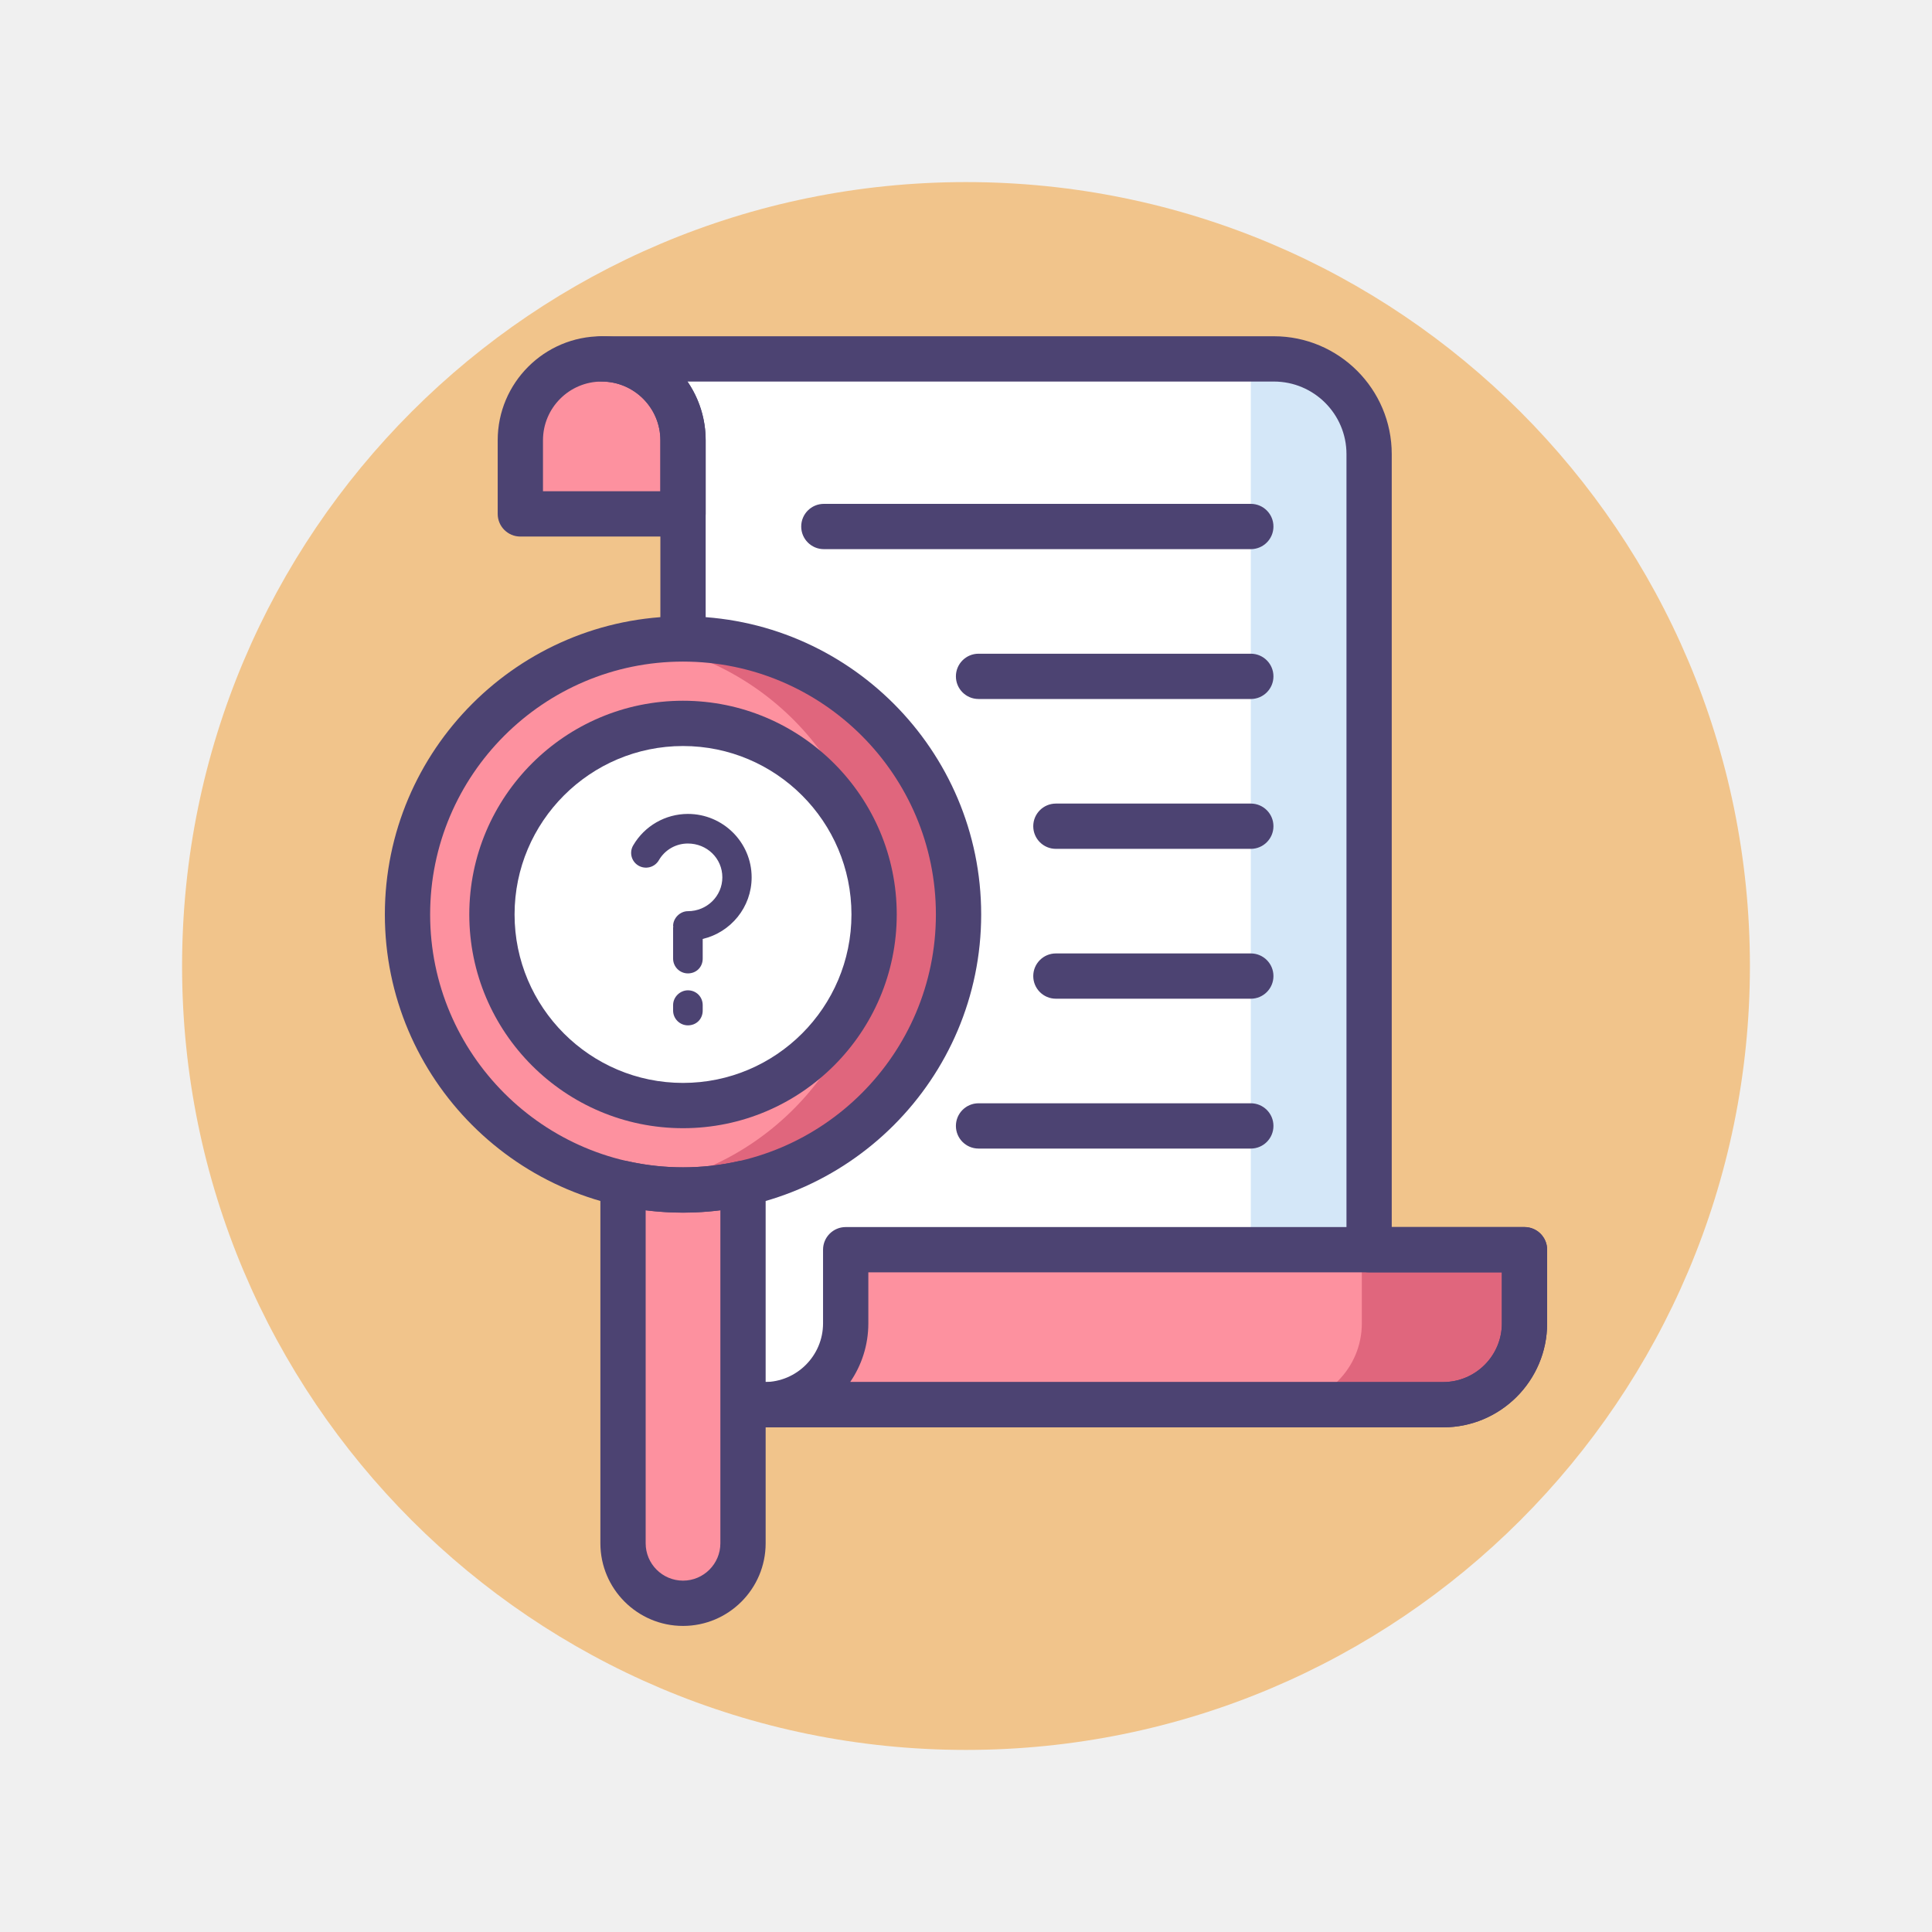
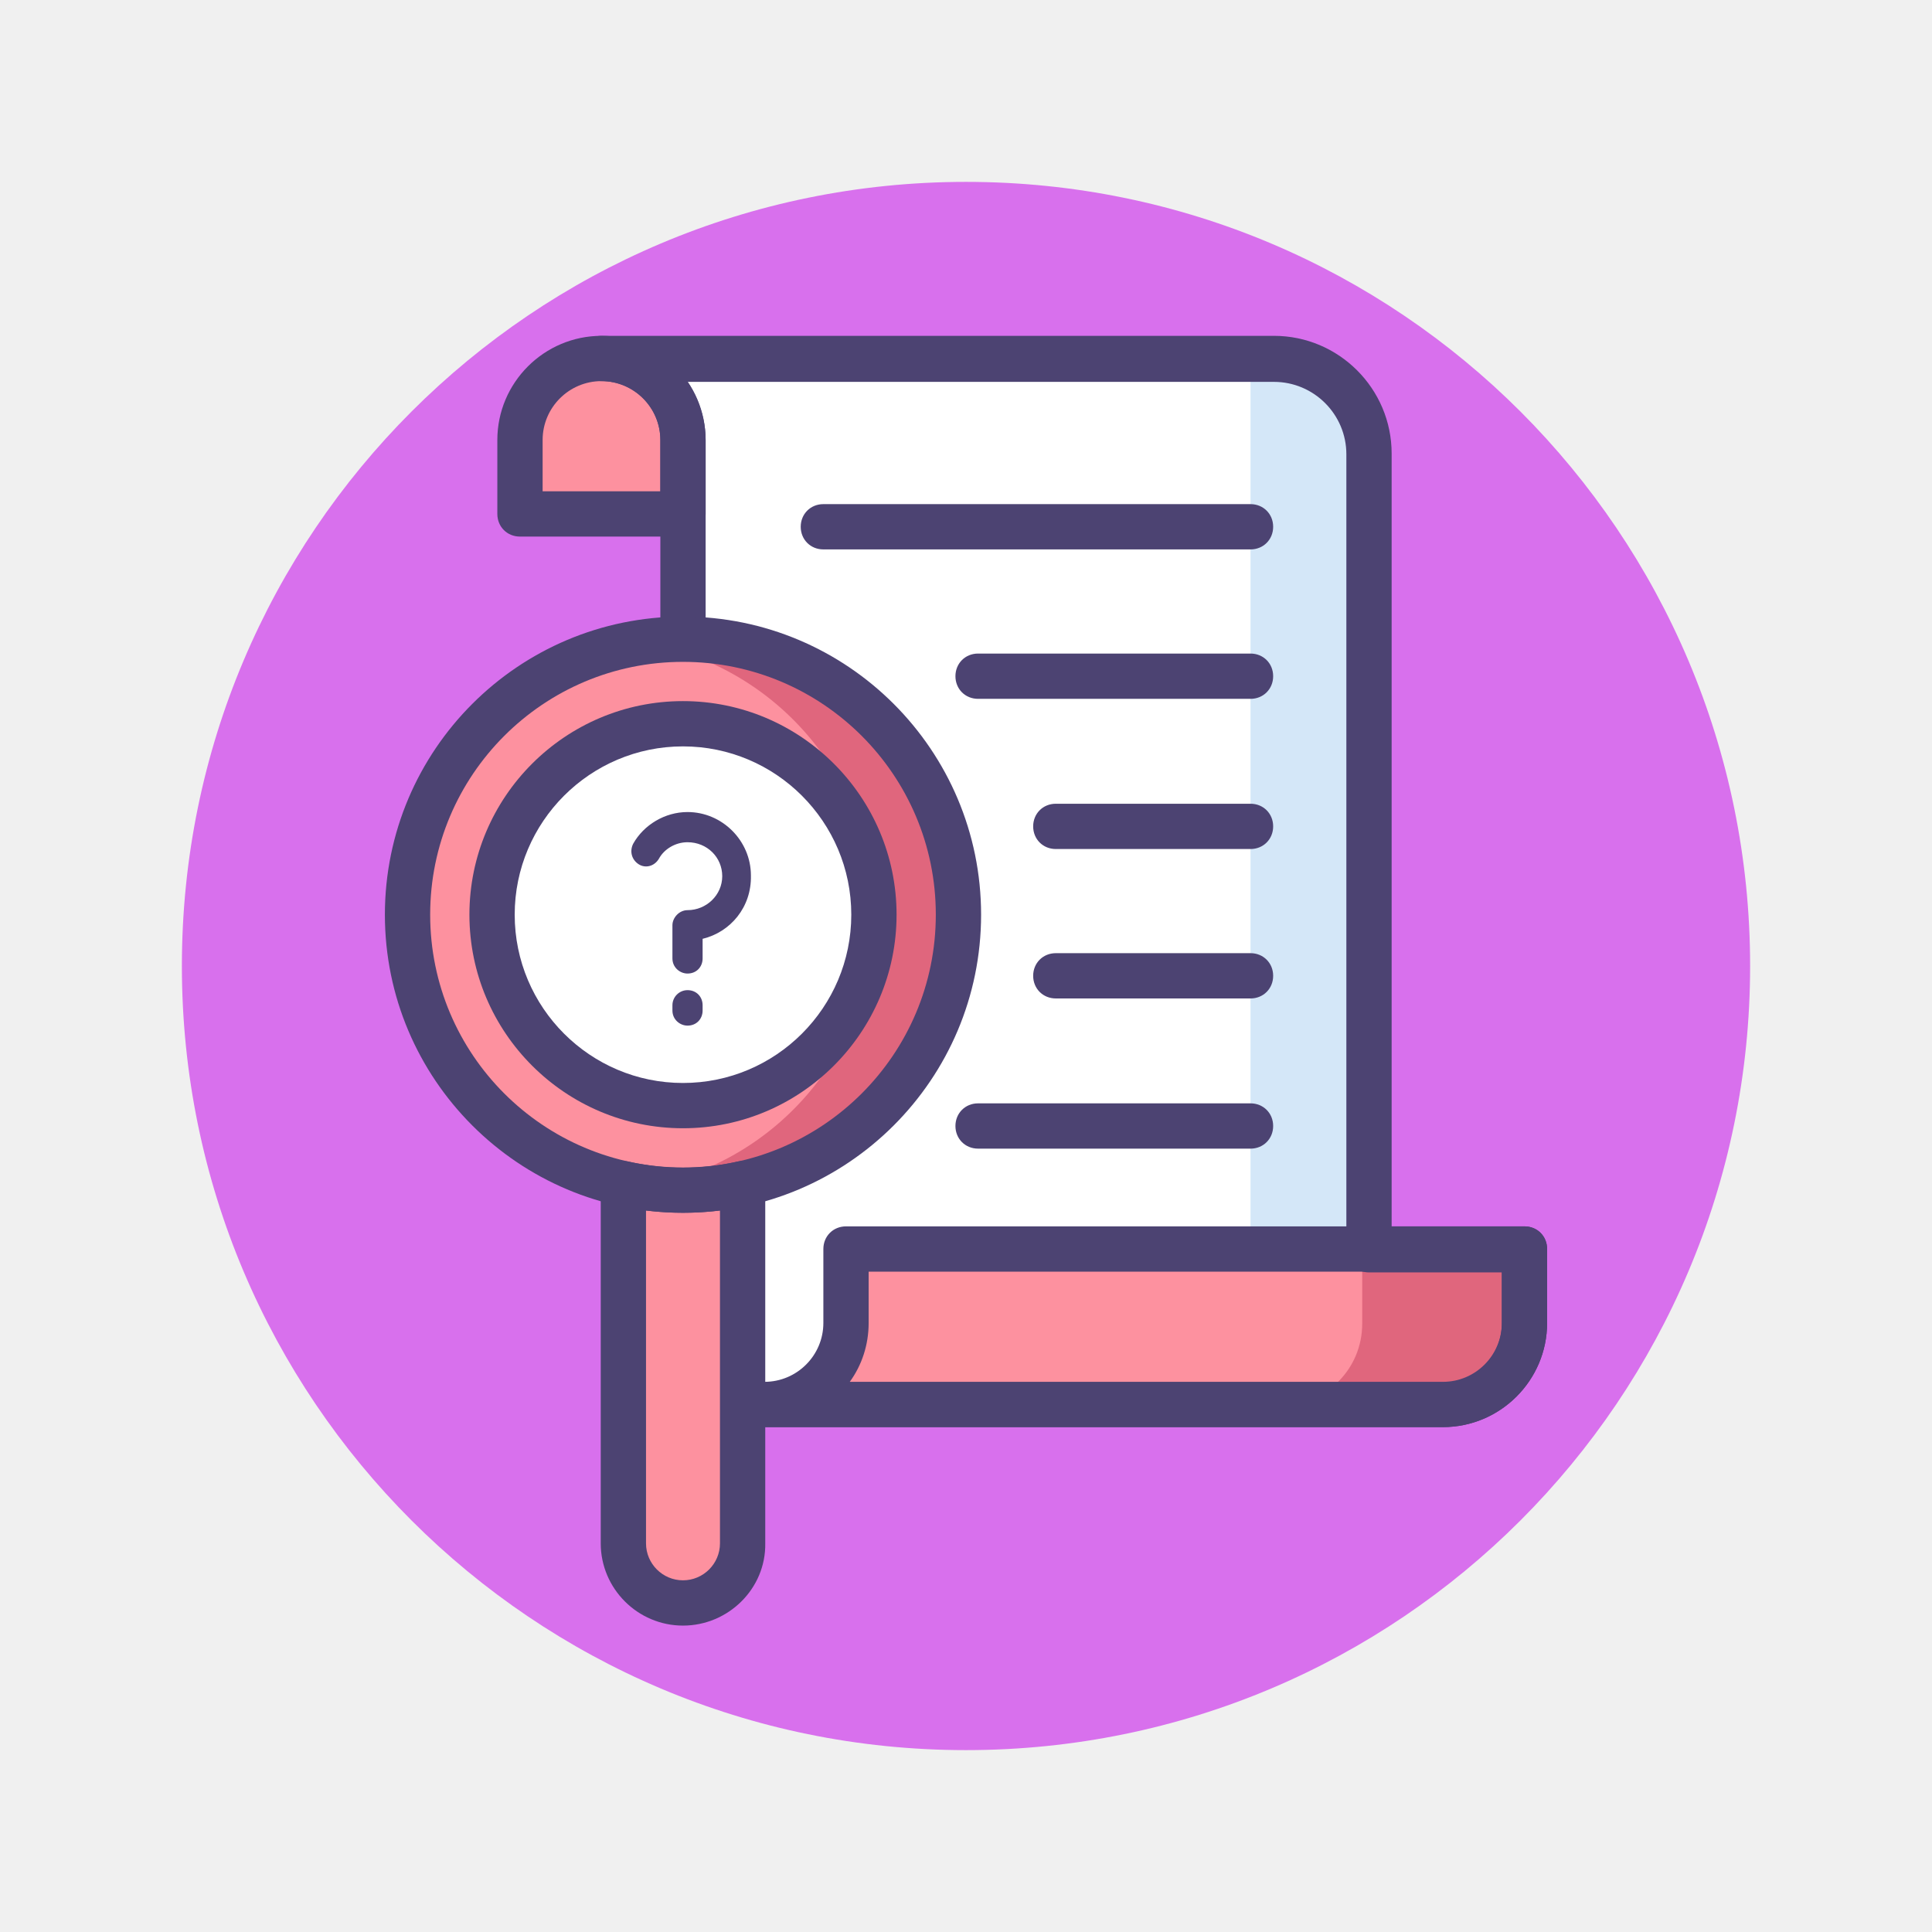
- <svg xmlns="http://www.w3.org/2000/svg" id="Icon_Set" version="1.1" viewBox="0 0 256 256" xml:space="preserve">
-   <style>.st0{fill:#4c4372}.st3{fill:#fd919f}.st4{fill:#e0667d}.st5{fill:#fff}</style>
-   <circle cx="128" cy="128" r="103.873" fill="#f1c48b" />
-   <path class="st5" d="M185.963 165.592h-4.549V60.172c0-6.967-5.648-12.615-12.615-12.615H79.726c5.952 0 10.778 4.825 10.778 10.778v117.017c0 5.952 4.825 10.778 10.778 10.778h89.946c5.952 0 10.778-4.825 10.778-10.778v-9.76h-16.043z" />
-   <path d="M181.414 165.592V60.172c0-6.967-5.648-12.615-12.615-12.615h-3.061V186.13h25.489c5.952 0 10.778-4.825 10.778-10.778v-9.76h-20.591z" fill="#d4e7f8" />
-   <path class="st3" d="M202.005 175.353v-9.76h-89.946v9.76c0 5.952-4.825 10.778-10.778 10.778h89.946c5.953-.001 10.778-4.826 10.778-10.778zM90.503 68.095H68.948v-9.76c0-5.952 4.825-10.778 10.778-10.778 5.952 0 10.778 4.825 10.778 10.778v9.76z" />
-   <path class="st4" d="M185.963 165.592h-5.513v9.76c0 5.952-4.825 10.778-10.778 10.778h21.555c5.952 0 10.778-4.825 10.778-10.778v-9.76h-16.042z" />
-   <path class="st0" d="M90.503 71.095H68.948a3 3 0 0 1-3-3v-9.76c0-7.598 6.181-13.778 13.777-13.778 7.597 0 13.778 6.181 13.778 13.778v9.76a3 3 0 0 1-3 3zm-18.555-6h15.555v-6.76c0-4.289-3.489-7.778-7.778-7.778s-7.777 3.489-7.777 7.778v6.76zM191.227 189.13h-89.946a3 3 0 1 1 0-6c4.289 0 7.777-3.489 7.777-7.777v-9.761a3 3 0 0 1 3-3h89.946a3 3 0 0 1 3 3v9.761c.001 7.596-6.18 13.777-13.777 13.777zm-78.579-6h78.579c4.289 0 7.778-3.489 7.778-7.777v-6.761h-83.946v6.761c0 2.882-.891 5.562-2.411 7.777z" />
-   <path class="st0" d="M191.227 189.13h-89.946c-7.597 0-13.778-6.181-13.778-13.777V58.335c0-4.289-3.489-7.778-7.778-7.778a3 3 0 1 1 0-6h89.073c8.61 0 15.615 7.005 15.615 15.615v102.42h17.591a3 3 0 0 1 3 3v9.761c.001 7.596-6.18 13.777-13.777 13.777zM91.093 50.557a13.697 13.697 0 0 1 2.411 7.778v117.018c0 4.288 3.489 7.777 7.778 7.777h89.946c4.289 0 7.778-3.489 7.778-7.777v-6.761h-17.591a3 3 0 0 1-3-3V60.172c0-5.302-4.313-9.615-9.615-9.615H91.093z" />
-   <circle class="st3" cx="90.504" cy="121.172" r="36.508" />
-   <path class="st4" d="M90.504 84.664c-1.902 0-3.77.146-5.594.427 17.508 2.692 30.914 17.821 30.914 36.082s-13.407 33.39-30.914 36.082a36.72 36.72 0 0 0 5.594.427c20.163 0 36.508-16.345 36.508-36.509s-16.346-36.509-36.508-36.509z" />
-   <circle class="st5" cx="90.504" cy="121.172" r="25.32" />
-   <path class="st3" d="M90.504 157.68c-2.732 0-5.389-.309-7.949-.878v47.692a7.95 7.95 0 0 0 15.898 0v-47.692a36.59 36.59 0 0 1-7.949.878z" />
-   <path class="st0" d="M90.503 215.443c-6.038 0-10.949-4.912-10.949-10.949v-47.692a2.999 2.999 0 0 1 3.651-2.929 33.524 33.524 0 0 0 14.596 0 3 3 0 0 1 3.651 2.929v47.692c.001 6.037-4.911 10.949-10.949 10.949zm-4.949-55.077v44.128a4.954 4.954 0 0 0 4.949 4.949c2.729 0 4.95-2.22 4.95-4.949v-44.128a39.228 39.228 0 0 1-9.899 0z" />
-   <path class="st0" d="M90.503 160.681c-21.785 0-39.508-17.724-39.508-39.509s17.723-39.508 39.508-39.508 39.508 17.723 39.508 39.508-17.722 39.509-39.508 39.509zm0-73.017c-18.477 0-33.508 15.031-33.508 33.508s15.032 33.509 33.508 33.509 33.508-15.032 33.508-33.509-15.031-33.508-33.508-33.508z" />
-   <path class="st0" d="M90.503 149.492c-15.616 0-28.32-12.704-28.32-28.32s12.705-28.32 28.32-28.32 28.32 12.704 28.32 28.32-12.704 28.32-28.32 28.32zm0-50.64c-12.308 0-22.32 10.013-22.32 22.32s10.013 22.32 22.32 22.32 22.32-10.013 22.32-22.32-10.012-22.32-22.32-22.32z" />
-   <path class="st0" d="M93.112 124.417v2.602c0 1.121-.84 1.962-1.961 1.962a1.964 1.964 0 0 1-1.961-1.962v-4.162c0-.04.04-.04.04-.08-.04-.04-.04-.04-.04-.08 0-1.04.921-1.961 1.961-1.961 2.521 0 4.563-2.001 4.563-4.482 0-2.521-2.041-4.483-4.563-4.483a4.422 4.422 0 0 0-3.842 2.202 1.976 1.976 0 0 1-2.722.72 1.952 1.952 0 0 1-.681-2.682 8.393 8.393 0 0 1 7.245-4.162c4.643 0 8.445 3.762 8.445 8.405 0 3.961-2.762 7.283-6.484 8.163zm0 8.766v.721c0 1.12-.84 1.961-1.961 1.961a1.964 1.964 0 0 1-1.961-1.961v-.721c0-1.081.921-1.961 1.961-1.961 1.12 0 1.961.88 1.961 1.961zm72.626-60.418h-56.573a3 3 0 1 1 0-6h56.573a3 3 0 1 1 0 6zm0 19.856h-36.076a3 3 0 1 1 0-6h36.076a3 3 0 1 1 0 6zm0 19.857h-25.827a3 3 0 1 1 0-6h25.827a3 3 0 1 1 0 6zm0 19.857h-25.827a3 3 0 1 1 0-6h25.827a3 3 0 1 1 0 6zm0 19.856h-36.076a3 3 0 1 1 0-6h36.076a3 3 0 1 1 0 6z" />
+ <svg xmlns="http://www.w3.org/2000/svg" version="1.1" id="Icon_Set" x="0" y="0" viewBox="0 0 256 256" xml:space="preserve">
+   <style>.st1{fill:#fff}.st3{fill:#fd919f}.st4{fill:#e0667d}.st5{fill:#4c4372}</style>
+   <circle cx="128" cy="128" r="103.9" fill="#d870ed" />
+   <path class="st1" d="M186 165.6h-4.5V60.2c0-7-5.6-12.6-12.6-12.6H79.7c6 0 10.8 4.8 10.8 10.8v117.1c0 6 4.8 10.8 10.8 10.8h89.9c6 0 10.8-4.8 10.8-10.8v-9.8l-16-.1z" />
+   <path d="M181.4 165.6V60.2c0-7-5.6-12.6-12.6-12.6h-3.1v138.6h25.5c6 0 10.8-4.8 10.8-10.8v-9.8h-20.6z" fill="#d4e7f8" />
+   <path class="st3" d="M202 175.4v-9.8h-89.9v9.8c0 6-4.8 10.8-10.8 10.8h89.9c6-.1 10.8-4.9 10.8-10.8zM90.5 68.1H68.9v-9.8c0-6 4.8-10.8 10.8-10.8 6 0 10.8 4.8 10.8 10.8v9.8z" />
+   <path class="st4" d="M186 165.6h-5.5v9.8c0 6-4.8 10.8-10.8 10.8h21.6c6 0 10.8-4.8 10.8-10.8v-9.8H186z" />
+   <path class="st5" d="M90.5 71.1H68.9c-1.7 0-3-1.3-3-3v-9.8c0-7.6 6.2-13.8 13.8-13.8 7.6 0 13.8 6.2 13.8 13.8v9.8c0 1.7-1.3 3-3 3zm-18.6-6h15.6v-6.8c0-4.3-3.5-7.8-7.8-7.8s-7.8 3.5-7.8 7.8v6.8zm119.3 124h-89.9c-1.7 0-3-1.3-3-3s1.3-3 3-3c4.3 0 7.8-3.5 7.8-7.8v-9.8c0-1.7 1.3-3 3-3H202c1.7 0 3 1.3 3 3v9.8c0 7.6-6.2 13.8-13.8 13.8zm-78.6-6h78.6c4.3 0 7.8-3.5 7.8-7.8v-6.8h-83.9v6.8c0 2.9-.9 5.6-2.5 7.8z" />
+   <path class="st5" d="M191.2 189.1h-89.9c-7.6 0-13.8-6.2-13.8-13.8v-117c0-4.3-3.5-7.8-7.8-7.8-1.7 0-3-1.3-3-3s1.3-3 3-3h89.1c8.6 0 15.6 7 15.6 15.6v102.4H202c1.7 0 3 1.3 3 3v9.8c0 7.6-6.2 13.8-13.8 13.8zM91.1 50.6c1.5 2.2 2.4 4.9 2.4 7.8v117c0 4.3 3.5 7.8 7.8 7.8h89.9c4.3 0 7.8-3.5 7.8-7.8v-6.8h-17.6c-1.7 0-3-1.3-3-3V60.2c0-5.3-4.3-9.6-9.6-9.6H91.1z" />
+   <circle class="st3" cx="90.5" cy="121.2" r="36.5" />
+   <path class="st4" d="M90.5 84.7c-1.9 0-3.8.1-5.6.4 17.5 2.7 30.9 17.8 30.9 36.1s-13.4 33.4-30.9 36.1c1.8.3 3.7.4 5.6.4 20.2 0 36.5-16.3 36.5-36.5s-16.3-36.5-36.5-36.5z" />
+   <circle class="st1" cx="90.5" cy="121.2" r="25.3" />
+   <path class="st3" d="M90.5 157.7c-2.7 0-5.4-.3-7.9-.9v47.7c0 4.4 3.6 7.9 7.9 7.9 4.4 0 7.9-3.6 7.9-7.9v-47.7c-2.5.6-5.2.9-7.9.9z" />
+   <path class="st5" d="M90.5 215.4c-6 0-10.9-4.9-10.9-10.9v-47.7c0-.9.4-1.8 1.1-2.3.7-.6 1.6-.8 2.5-.6 4.8 1.1 9.8 1.1 14.6 0 .9-.2 1.8 0 2.5.6s1.1 1.4 1.1 2.3v47.7c.1 6-4.9 10.9-10.9 10.9zm-4.9-55v44.1c0 2.7 2.2 4.9 4.9 4.9s4.9-2.2 4.9-4.9v-44.1c-3.2.4-6.6.4-9.8 0z" />
+   <path class="st5" d="M90.5 160.7C68.7 160.7 51 143 51 121.2s17.7-39.5 39.5-39.5S130 99.4 130 121.2s-17.7 39.5-39.5 39.5zm0-73c-18.5 0-33.5 15-33.5 33.5s15 33.5 33.5 33.5 33.5-15 33.5-33.5-15-33.5-33.5-33.5z" />
+   <path class="st5" d="M90.5 149.5c-15.6 0-28.3-12.7-28.3-28.3s12.7-28.3 28.3-28.3 28.3 12.7 28.3 28.3-12.7 28.3-28.3 28.3zm0-50.6c-12.3 0-22.3 10-22.3 22.3s10 22.3 22.3 22.3 22.3-10 22.3-22.3-10-22.3-22.3-22.3z" />
+   <path class="st5" d="M93.1 124.4v2.6c0 1.1-.8 2-2 2-1 0-2-.8-2-2v-4.4c0-1 .9-2 2-2 2.5 0 4.6-2 4.6-4.5s-2-4.5-4.6-4.5c-1.6 0-3.1.9-3.8 2.2-.6 1-1.8 1.3-2.7.7-.9-.6-1.2-1.7-.7-2.7 1.4-2.5 4.2-4.2 7.2-4.2 4.6 0 8.4 3.8 8.4 8.4.1 4.2-2.7 7.5-6.4 8.4zm0 8.8v.7c0 1.1-.8 2-2 2-1 0-2-.8-2-2v-.7c0-1.1.9-2 2-2 1.2 0 2 .9 2 2zm72.6-60.4h-56.6c-1.7 0-3-1.3-3-3s1.3-3 3-3h56.6c1.7 0 3 1.3 3 3s-1.3 3-3 3zm0 19.8h-36.1c-1.7 0-3-1.3-3-3s1.3-3 3-3h36.1c1.7 0 3 1.3 3 3s-1.3 3-3 3zm0 19.9h-25.8c-1.7 0-3-1.3-3-3s1.3-3 3-3h25.8c1.7 0 3 1.3 3 3s-1.3 3-3 3zm0 19.8h-25.8c-1.7 0-3-1.3-3-3s1.3-3 3-3h25.8c1.7 0 3 1.3 3 3s-1.3 3-3 3zm0 19.9h-36.1c-1.7 0-3-1.3-3-3s1.3-3 3-3h36.1c1.7 0 3 1.3 3 3s-1.3 3-3 3z" />
</svg>
